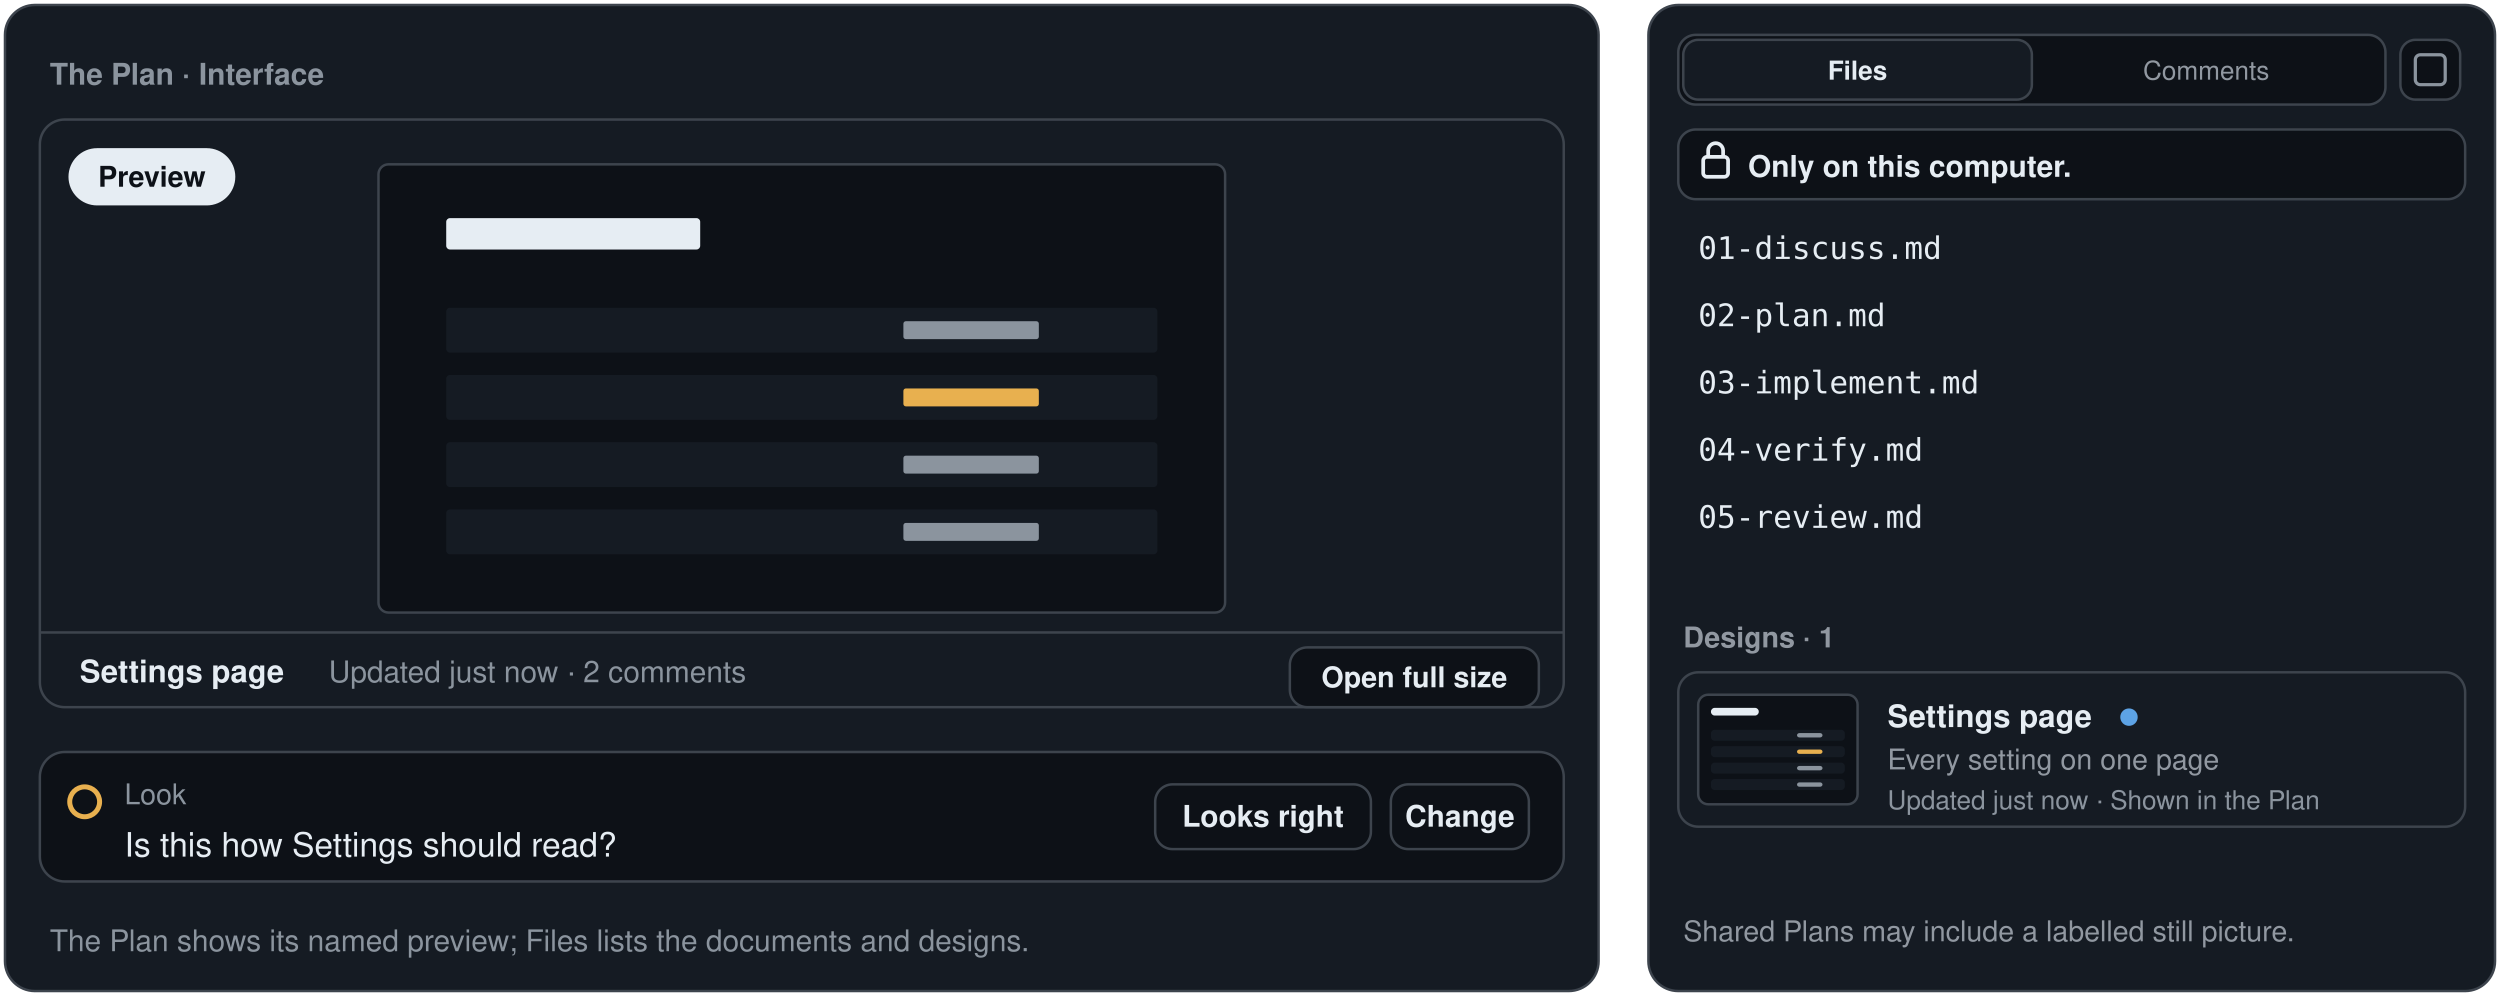
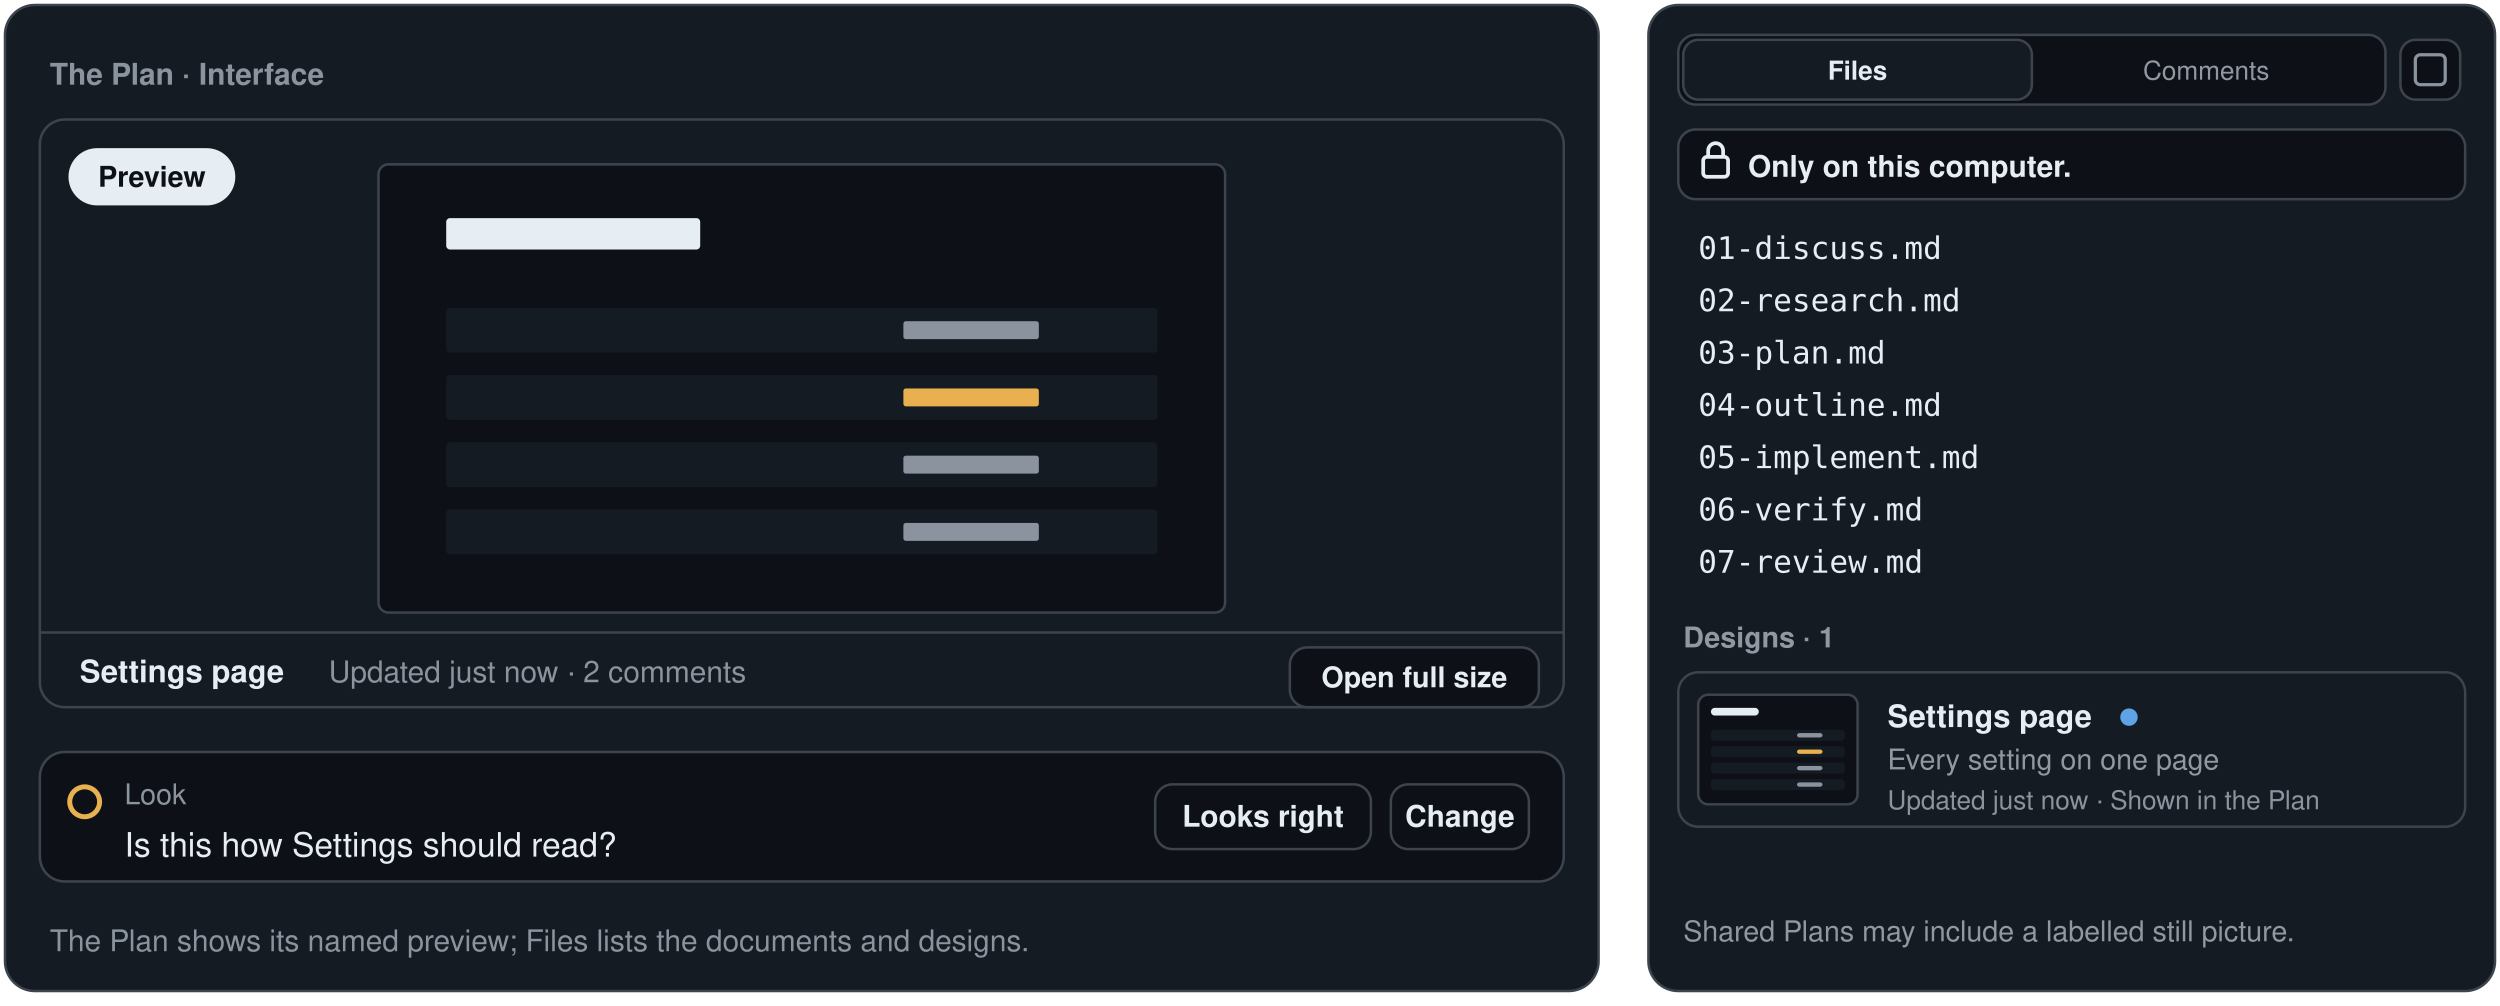
<svg xmlns="http://www.w3.org/2000/svg" style="background:#0d1117" width="1004" height="404" viewBox="-2 -2 1004 404" role="img" aria-label="The Plan shows its named preview and question; Files / Comments is the sidebar, with designs within Files. Interactive designs and their comments stay local; an explicitly shared Plan can include a labelled still picture">
  <rect x="0" y="0" width="640" height="396" rx="12" fill="#151b23" stroke="#3d444d" stroke-width="1" />
  <text x="18" y="32" font-family="-apple-system, BlinkMacSystemFont, 'Segoe UI', 'Helvetica Neue', Helvetica, Arial, sans-serif" font-size="12" font-weight="600" fill="#8b949e" text-anchor="start">The Plan · Interface</text>
  <rect x="14" y="46" width="612" height="236" rx="10" fill="#151b23" stroke="#3d444d" />
  <rect x="150" y="64" width="340" height="180" rx="4" fill="#0d1117" stroke="#3d444d" />
  <rect x="177.2" y="85.6" width="102.0" height="12.6" rx="1.5" fill="#e6edf3" />
  <rect x="177.2" y="121.6" width="285.6" height="18.0" rx="1.5" fill="#151b23" />
  <rect x="360.8" y="127.0" width="54.4" height="7.2" rx="1" fill="#8b949e" />
  <rect x="177.2" y="148.6" width="285.6" height="18.0" rx="1.5" fill="#151b23" />
  <rect x="360.8" y="154.0" width="54.4" height="7.2" rx="1" fill="#e8b04f" />
  <rect x="177.2" y="175.6" width="285.6" height="18.0" rx="1.5" fill="#151b23" />
  <rect x="360.8" y="181.0" width="54.4" height="7.2" rx="1" fill="#8b949e" />
  <rect x="177.2" y="202.6" width="285.6" height="18.0" rx="1.5" fill="#151b23" />
  <rect x="360.8" y="208.0" width="54.4" height="7.2" rx="1" fill="#8b949e" />
  <rect x="26" y="58" width="66" height="22" rx="11" fill="#e6edf3" stroke="#e6edf3" />
  <text x="59.0" y="73" font-family="-apple-system, BlinkMacSystemFont, 'Segoe UI', 'Helvetica Neue', Helvetica, Arial, sans-serif" font-size="11.5" font-weight="600" fill="#0d1117" text-anchor="middle">Preview</text>
  <line x1="14" y1="252" x2="626" y2="252" stroke="#3d444d" />
  <text x="30" y="272" font-family="-apple-system, BlinkMacSystemFont, 'Segoe UI', 'Helvetica Neue', Helvetica, Arial, sans-serif" font-size="12.5" font-weight="600" fill="#e6edf3" text-anchor="start">Settings page</text>
  <text x="130" y="272" font-family="-apple-system, BlinkMacSystemFont, 'Segoe UI', 'Helvetica Neue', Helvetica, Arial, sans-serif" font-size="12" font-weight="400" fill="#8b949e" text-anchor="start">Updated just now · 2 comments</text>
  <rect x="516" y="258" width="100" height="24" rx="7" fill="#0d1117" stroke="#3d444d" />
  <text x="566.0" y="274.0" font-family="-apple-system, BlinkMacSystemFont, 'Segoe UI', 'Helvetica Neue', Helvetica, Arial, sans-serif" font-size="11.5" font-weight="600" fill="#e6edf3" text-anchor="middle">Open full size</text>
  <rect x="14" y="300" width="612" height="52" rx="10" fill="#0d1117" stroke="#3d444d" />
  <circle cx="32" cy="320" r="6" fill="none" stroke="#e8b04f" stroke-width="2" />
  <text x="48" y="321" font-family="-apple-system, BlinkMacSystemFont, 'Segoe UI', 'Helvetica Neue', Helvetica, Arial, sans-serif" font-size="11.5" font-weight="500" fill="#8b949e" text-anchor="start">Look</text>
  <text x="48" y="342" font-family="-apple-system, BlinkMacSystemFont, 'Segoe UI', 'Helvetica Neue', Helvetica, Arial, sans-serif" font-size="13.5" font-weight="500" fill="#e6edf3" text-anchor="start">Is this how Settings should read?</text>
  <rect x="556.56" y="313.0" width="55.44" height="26" rx="7" fill="#0d1117" stroke="#3d444d" />
  <text x="584.28" y="330.0" font-family="-apple-system, BlinkMacSystemFont, 'Segoe UI', 'Helvetica Neue', Helvetica, Arial, sans-serif" font-size="12" font-weight="600" fill="#e6edf3" text-anchor="middle">Change</text>
  <rect x="461.92" y="313.0" width="86.64" height="26" rx="7" fill="#0d1117" stroke="#3d444d" />
  <text x="505.24" y="330.0" font-family="-apple-system, BlinkMacSystemFont, 'Segoe UI', 'Helvetica Neue', Helvetica, Arial, sans-serif" font-size="12" font-weight="600" fill="#e6edf3" text-anchor="middle">Looks right</text>
  <text x="18" y="380" font-family="-apple-system, BlinkMacSystemFont, 'Segoe UI', 'Helvetica Neue', Helvetica, Arial, sans-serif" font-size="12" font-weight="500" fill="#8b949e" text-anchor="start">The Plan shows its named preview; Files lists the documents and designs.</text>
  <rect x="660" y="0" width="340" height="396" rx="12" fill="#151b23" stroke="#3d444d" stroke-width="1" />
  <rect x="672" y="12" width="284" height="28" rx="7" fill="#0d1117" stroke="#3d444d" />
  <rect x="674.0" y="14" width="140.0" height="24" rx="6" fill="#151b23" stroke="#3d444d" />
  <text x="744.0" y="30" font-family="-apple-system, BlinkMacSystemFont, 'Segoe UI', 'Helvetica Neue', Helvetica, Arial, sans-serif" font-size="10.5" font-weight="600" fill="#e6edf3" text-anchor="middle">Files</text>
  <text x="884.0" y="30" font-family="-apple-system, BlinkMacSystemFont, 'Segoe UI', 'Helvetica Neue', Helvetica, Arial, sans-serif" font-size="10.5" font-weight="500" fill="#9198a1" text-anchor="middle">Comments</text>
  <rect x="962" y="14" width="24" height="24" rx="6" fill="#0d1117" stroke="#3d444d" />
  <rect x="968" y="20" width="12" height="12" rx="2" fill="none" stroke="#8b949e" stroke-width="1.3" />
  <rect x="672" y="50" width="316" height="28" rx="7" fill="#0d1117" stroke="#3d444d" />
  <rect x="682" y="61" width="10" height="8" rx="1.5" fill="none" stroke="#e6edf3" stroke-width="1.5" />
  <path d="M684 61 v-2.5 a3 3 0 0 1 6 0 v2.5" fill="none" stroke="#e6edf3" stroke-width="1.5" />
  <text x="700" y="69" font-family="-apple-system, BlinkMacSystemFont, 'Segoe UI', 'Helvetica Neue', Helvetica, Arial, sans-serif" font-size="12" font-weight="600" fill="#e6edf3" text-anchor="start">Only on this computer.</text>
  <text x="680" y="102" font-family="ui-monospace, SFMono-Regular, Menlo, Consolas, monospace" font-size="12.5" font-weight="500" fill="#e6edf3" text-anchor="start">01-discuss.md</text>
-   <text x="680" y="129" font-family="ui-monospace, SFMono-Regular, Menlo, Consolas, monospace" font-size="12.5" font-weight="500" fill="#e6edf3" text-anchor="start">02-plan.md</text>
-   <text x="680" y="156" font-family="ui-monospace, SFMono-Regular, Menlo, Consolas, monospace" font-size="12.5" font-weight="500" fill="#e6edf3" text-anchor="start">03-implement.md</text>
-   <text x="680" y="183" font-family="ui-monospace, SFMono-Regular, Menlo, Consolas, monospace" font-size="12.5" font-weight="500" fill="#e6edf3" text-anchor="start">04-verify.md</text>
-   <text x="680" y="210" font-family="ui-monospace, SFMono-Regular, Menlo, Consolas, monospace" font-size="12.5" font-weight="500" fill="#e6edf3" text-anchor="start">05-review.md</text>
+   <text x="680" y="123" font-family="ui-monospace, SFMono-Regular, Menlo, Consolas, monospace" font-size="12.5" font-weight="500" fill="#e6edf3" text-anchor="start">02-research.md</text>
+   <text x="680" y="144" font-family="ui-monospace, SFMono-Regular, Menlo, Consolas, monospace" font-size="12.5" font-weight="500" fill="#e6edf3" text-anchor="start">03-plan.md</text>
+   <text x="680" y="165" font-family="ui-monospace, SFMono-Regular, Menlo, Consolas, monospace" font-size="12.5" font-weight="500" fill="#e6edf3" text-anchor="start">04-outline.md</text>
+   <text x="680" y="186" font-family="ui-monospace, SFMono-Regular, Menlo, Consolas, monospace" font-size="12.5" font-weight="500" fill="#e6edf3" text-anchor="start">05-implement.md</text>
+   <text x="680" y="207" font-family="ui-monospace, SFMono-Regular, Menlo, Consolas, monospace" font-size="12.5" font-weight="500" fill="#e6edf3" text-anchor="start">06-verify.md</text>
+   <text x="680" y="228" font-family="ui-monospace, SFMono-Regular, Menlo, Consolas, monospace" font-size="12.5" font-weight="500" fill="#e6edf3" text-anchor="start">07-review.md</text>
  <text x="674" y="258" font-family="-apple-system, BlinkMacSystemFont, 'Segoe UI', 'Helvetica Neue', Helvetica, Arial, sans-serif" font-size="11.5" font-weight="600" fill="#9198a1" text-anchor="start">Designs · 1</text>
  <rect x="672" y="268" width="316" height="62" rx="8" fill="#151b23" stroke="#3d444d" />
  <rect x="680" y="277" width="64" height="44" rx="4" fill="#0d1117" stroke="#3d444d" />
  <rect x="685.12" y="282.28" width="19.2" height="3.08" rx="1.5" fill="#e6edf3" />
  <rect x="685.12" y="291.08" width="53.76" height="4.4" rx="1.5" fill="#151b23" />
  <rect x="719.68" y="292.4" width="10.24" height="1.76" rx="1" fill="#8b949e" />
  <rect x="685.12" y="297.68" width="53.76" height="4.4" rx="1.5" fill="#151b23" />
  <rect x="719.68" y="299.0" width="10.24" height="1.76" rx="1" fill="#e8b04f" />
  <rect x="685.12" y="304.28" width="53.76" height="4.4" rx="1.5" fill="#151b23" />
  <rect x="719.68" y="305.6" width="10.24" height="1.76" rx="1" fill="#8b949e" />
  <rect x="685.12" y="310.88" width="53.76" height="4.4" rx="1.5" fill="#151b23" />
  <rect x="719.68" y="312.2" width="10.24" height="1.76" rx="1" fill="#8b949e" />
  <text x="756" y="290" font-family="-apple-system, BlinkMacSystemFont, 'Segoe UI', 'Helvetica Neue', Helvetica, Arial, sans-serif" font-size="12.5" font-weight="650" fill="#e6edf3" text-anchor="start">Settings page</text>
  <circle cx="853" cy="286" r="3.5" fill="#5da3e5" />
  <text x="756" y="307" font-family="-apple-system, BlinkMacSystemFont, 'Segoe UI', 'Helvetica Neue', Helvetica, Arial, sans-serif" font-size="11.5" font-weight="400" fill="#9198a1" text-anchor="start">Every setting on one page</text>
  <text x="756" y="323" font-family="-apple-system, BlinkMacSystemFont, 'Segoe UI', 'Helvetica Neue', Helvetica, Arial, sans-serif" font-size="10.5" font-weight="400" fill="#8b949e" text-anchor="start">Updated just now · Shown in the Plan</text>
  <text x="674" y="376" font-family="-apple-system, BlinkMacSystemFont, 'Segoe UI', 'Helvetica Neue', Helvetica, Arial, sans-serif" font-size="11.5" font-weight="400" fill="#9198a1" text-anchor="start">Shared Plans may include a labelled still picture.</text>
</svg>
